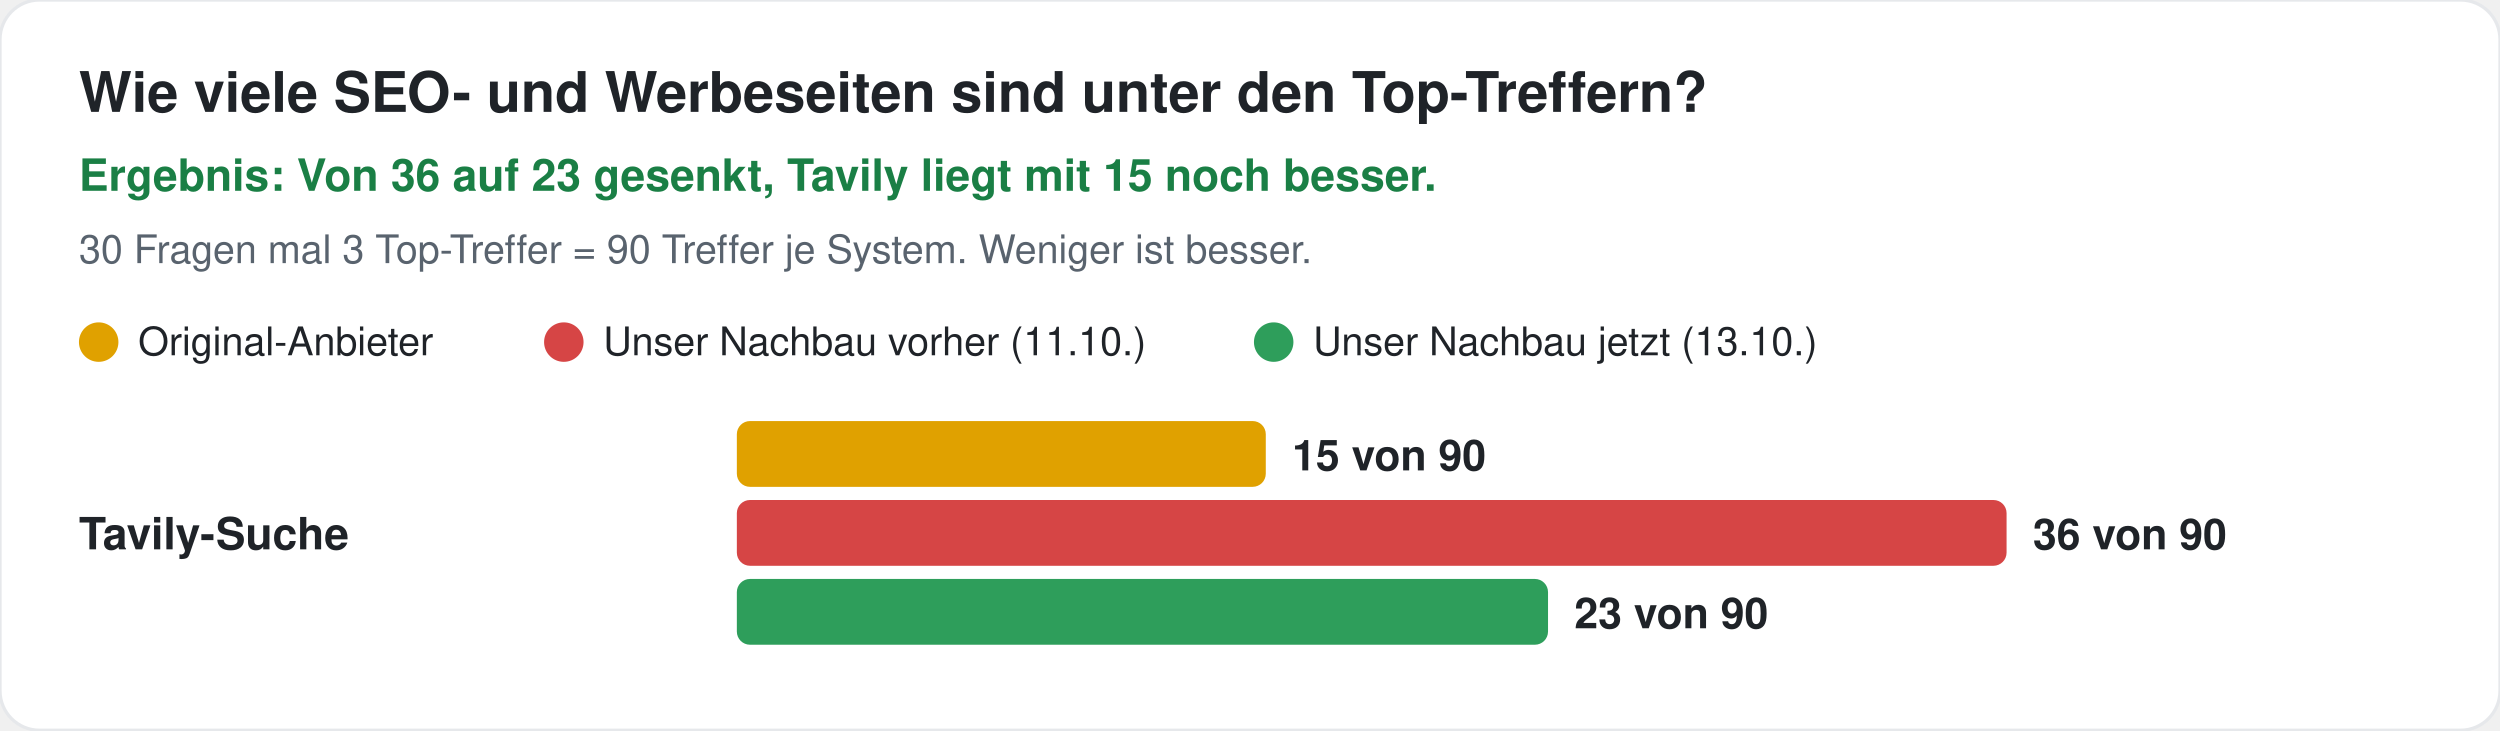
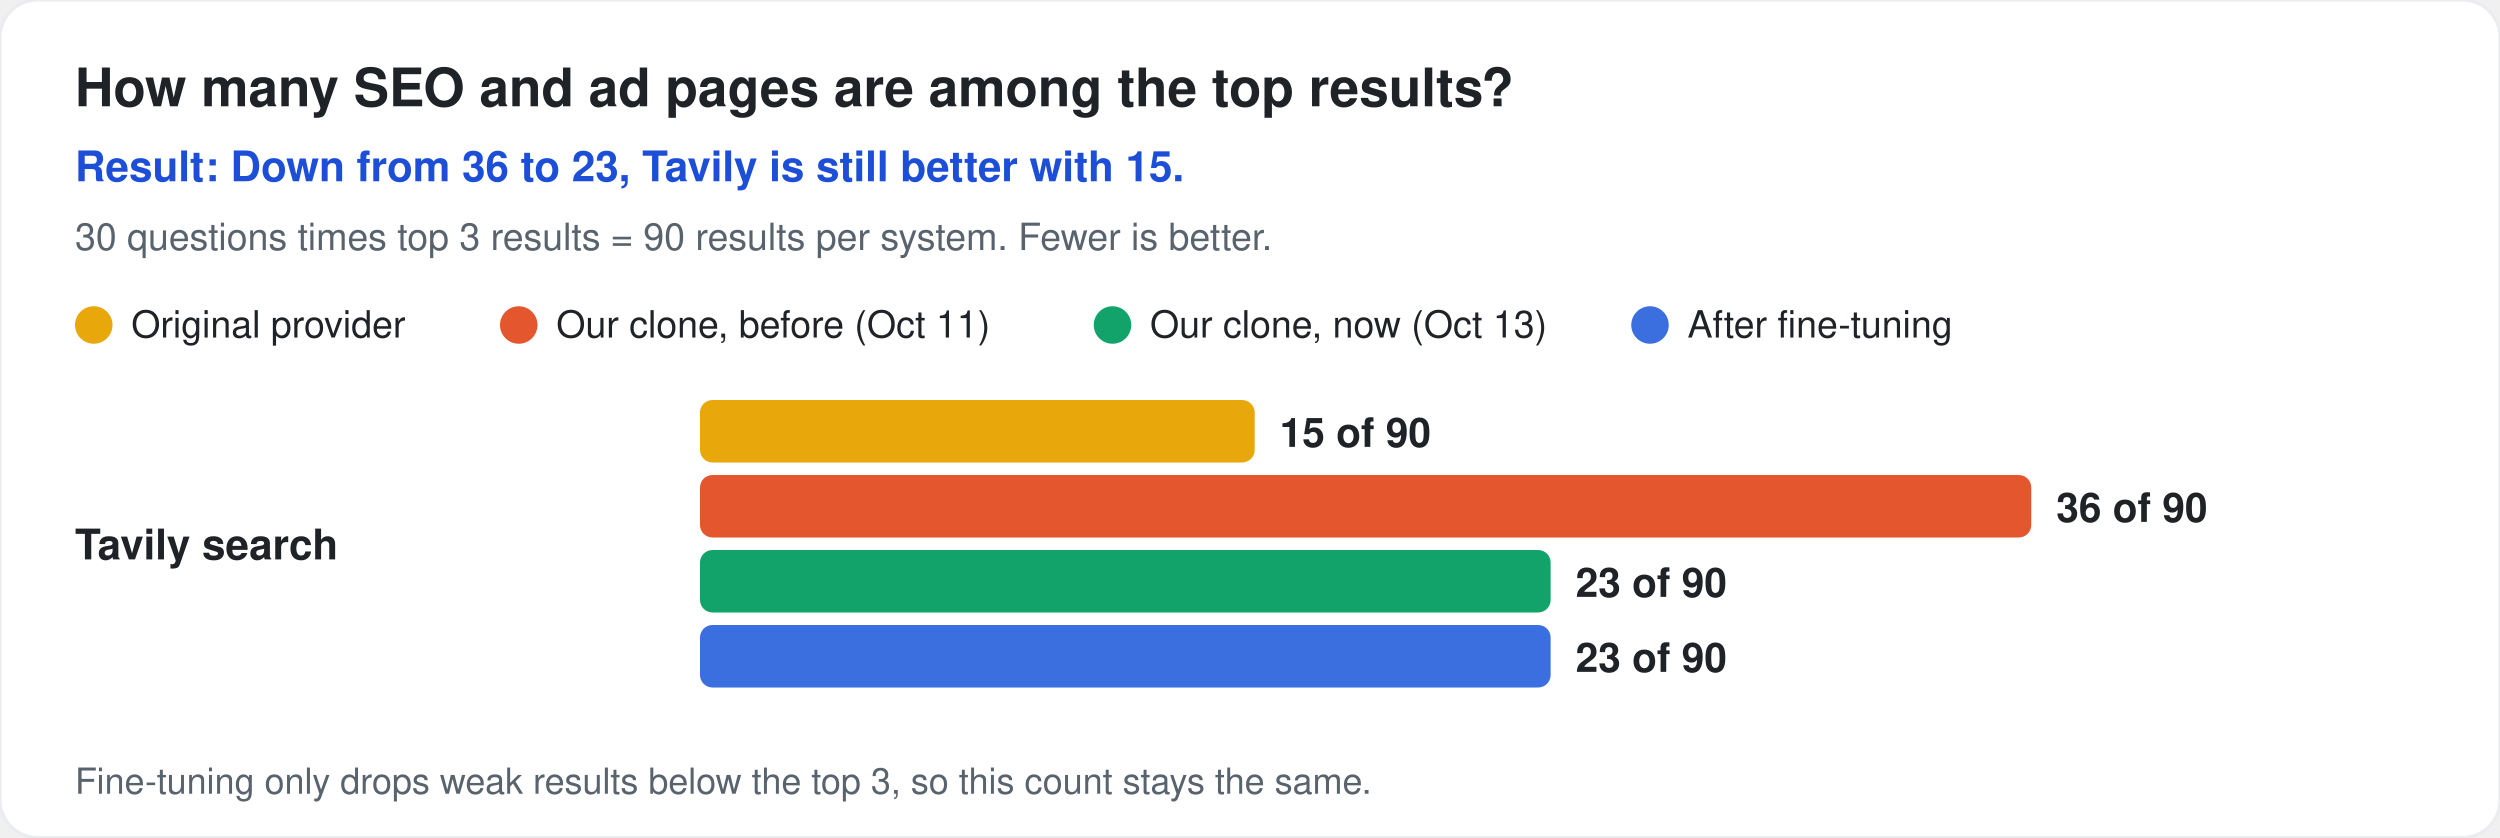
- <svg xmlns="http://www.w3.org/2000/svg" width="760" height="222" viewBox="0 0 760 222" font-family="-apple-system, BlinkMacSystemFont, 'Segoe UI', Helvetica, Arial, sans-serif">
-   <rect width="760" height="222" rx="12" fill="#FFFFFF" stroke="#E6E8EB" />
-   <text x="24.0" y="34.0" font-size="17" fill="#1F2328" text-anchor="start" font-weight="650">Wie viele SEO- und Werbeseiten sind unter den Top-Treffern?</text>
-   <text x="24.0" y="58.0" font-size="13.5" fill="#1A7F45" text-anchor="start" font-weight="650">Ergebnis: Von 36 auf 23 gesenkt, Tavily liegt mit 15 noch besser.</text>
-   <text x="24.0" y="80.0" font-size="12" fill="#59636E" text-anchor="start" font-weight="400">30 Fragen mal 3 Top-Treffer = 90 Treffer je System. Weniger ist besser.</text>
-   <circle cx="30" cy="104" r="6" fill="#E0A100" />
-   <text x="42.0" y="108.0" font-size="12" fill="#1F2328" text-anchor="start" font-weight="400">Original-Anbieter</text>
-   <circle cx="171.4" cy="104" r="6" fill="#D64545" />
-   <text x="183.4" y="108.0" font-size="12" fill="#1F2328" text-anchor="start" font-weight="400">Unser Nachbau vorher (11.10.)</text>
-   <circle cx="387.2" cy="104" r="6" fill="#2E9E5B" />
-   <text x="399.2" y="108.0" font-size="12" fill="#1F2328" text-anchor="start" font-weight="400">Unser Nachbau jetzt (13.10.)</text>
-   <text x="24.0" y="167.0" font-size="13.5" fill="#1F2328" text-anchor="start" font-weight="600">Tavily-Suche</text>
-   <rect x="224" y="128" width="160.8" height="20" rx="4" fill="#E0A100" />
-   <text x="392.8" y="143.0" font-size="13" fill="#1F2328" text-anchor="start" font-weight="650">15 von 90</text>
-   <rect x="224" y="152" width="386.0" height="20" rx="4" fill="#D64545" />
-   <text x="618.0" y="167.0" font-size="13" fill="#1F2328" text-anchor="start" font-weight="650">36 von 90</text>
-   <rect x="224" y="176" width="246.6" height="20" rx="4" fill="#2E9E5B" />
-   <text x="478.6" y="191.0" font-size="13" fill="#1F2328" text-anchor="start" font-weight="650">23 von 90</text>
+ <svg xmlns="http://www.w3.org/2000/svg" width="800" height="268" viewBox="0 0 800 268" font-family="-apple-system, BlinkMacSystemFont, 'Segoe UI', Helvetica, Arial, sans-serif">
+   <rect width="800" height="268" rx="12" fill="#FFFFFF" stroke="#EAECEF" />
+   <text x="24.0" y="34.0" font-size="17" fill="#1F2328" text-anchor="start" font-weight="650">How many SEO and ad pages are among the top results?</text>
+   <text x="24.0" y="58.0" font-size="13.5" fill="#1D4ED8" text-anchor="start" font-weight="650">Result: Down from 36 to 23, Tavily is still better with 15.</text>
+   <text x="24.0" y="80.0" font-size="12" fill="#59636E" text-anchor="start" font-weight="400">30 questions times top 3 results = 90 results per system. Fewer is better.</text>
+   <circle cx="30" cy="104" r="6" fill="#E8A80C" />
+   <text x="42.0" y="108.0" font-size="12" fill="#1F2328" text-anchor="start" font-weight="400">Original provider</text>
+   <circle cx="166.0" cy="104" r="6" fill="#E4572E" />
+   <text x="178.0" y="108.0" font-size="12" fill="#1F2328" text-anchor="start" font-weight="400">Our clone, before (Oct 11)</text>
+   <circle cx="356.0" cy="104" r="6" fill="#12A36B" />
+   <text x="368.0" y="108.0" font-size="12" fill="#1F2328" text-anchor="start" font-weight="400">Our clone, now (Oct 13)</text>
+   <circle cx="528.0" cy="104" r="6" fill="#3B6FE0" />
+   <text x="540.0" y="108.0" font-size="12" fill="#1F2328" text-anchor="start" font-weight="400">After fine-tuning</text>
+   <text x="24.0" y="179.0" font-size="13.5" fill="#1F2328" text-anchor="start" font-weight="600">Tavily search</text>
+   <rect x="224" y="128" width="177.5" height="20" rx="4" fill="#E8A80C" />
+   <text x="409.5" y="143.0" font-size="13" fill="#1F2328" text-anchor="start" font-weight="650">15 of 90</text>
+   <rect x="224" y="152" width="426.0" height="20" rx="4" fill="#E4572E" />
+   <text x="658.0" y="167.0" font-size="13" fill="#1F2328" text-anchor="start" font-weight="650">36 of 90</text>
+   <rect x="224" y="176" width="272.2" height="20" rx="4" fill="#12A36B" />
+   <text x="504.2" y="191.0" font-size="13" fill="#1F2328" text-anchor="start" font-weight="650">23 of 90</text>
+   <rect x="224" y="200" width="272.2" height="20" rx="4" fill="#3B6FE0" />
+   <text x="504.2" y="215.0" font-size="13" fill="#1F2328" text-anchor="start" font-weight="650">23 of 90</text>
+   <text x="24.0" y="254.0" font-size="11.5" fill="#59636E" text-anchor="start" font-weight="400">Fine-tuning only drops weak results below the top 3, so this count stays the same.</text>
</svg>
